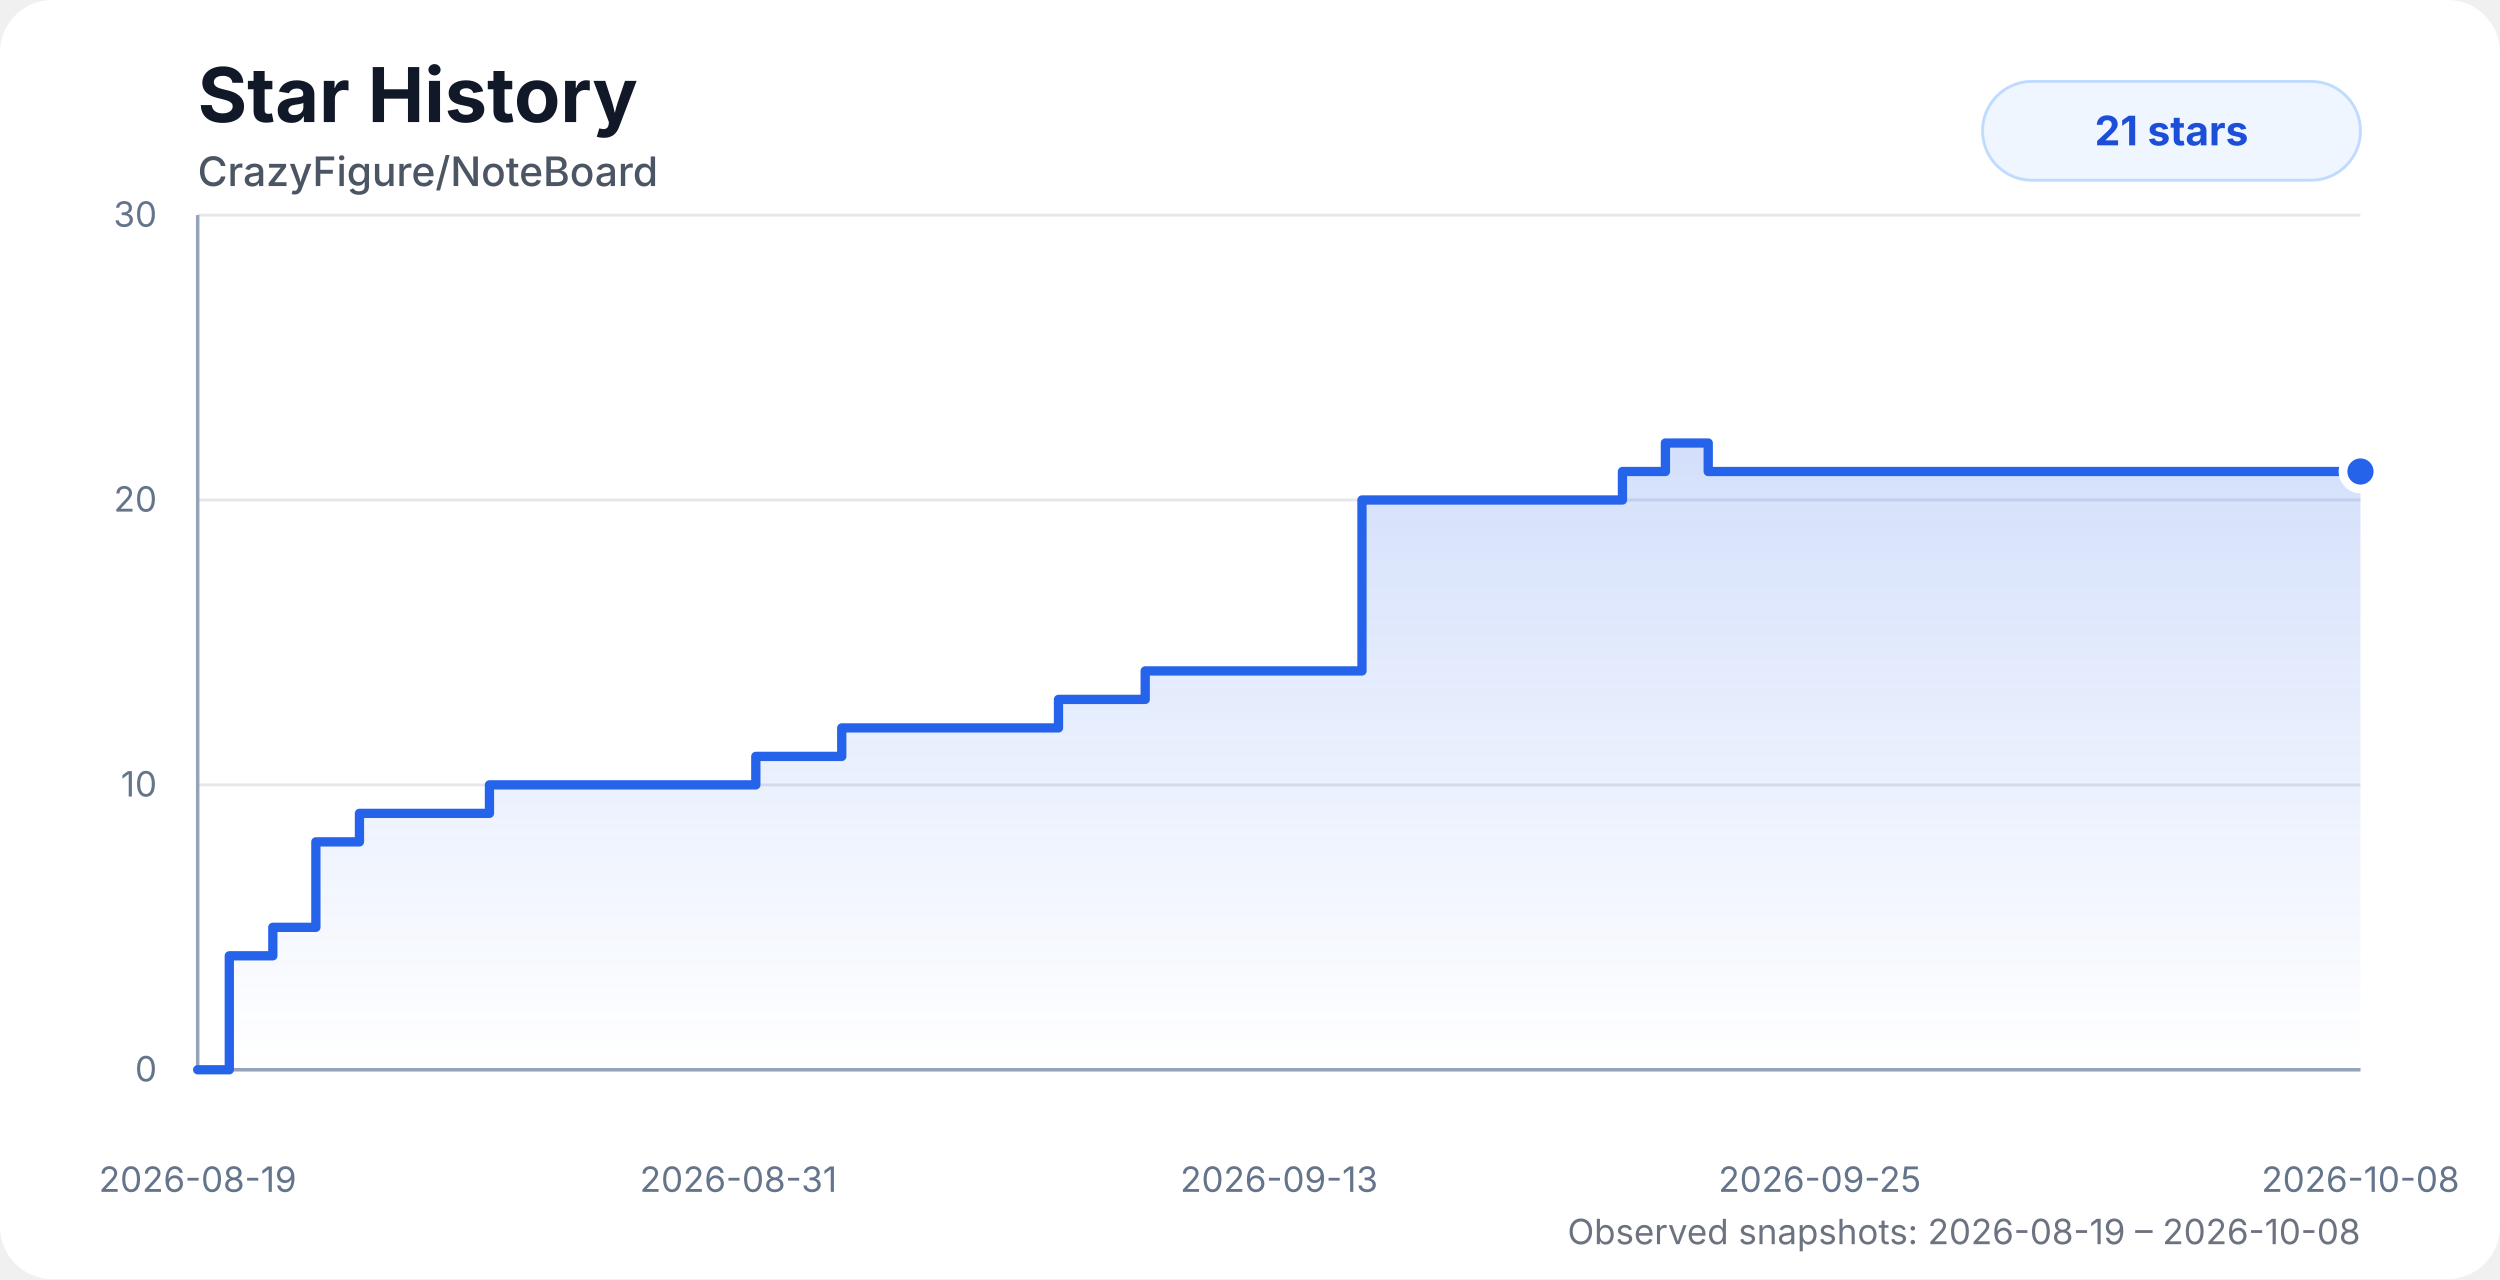
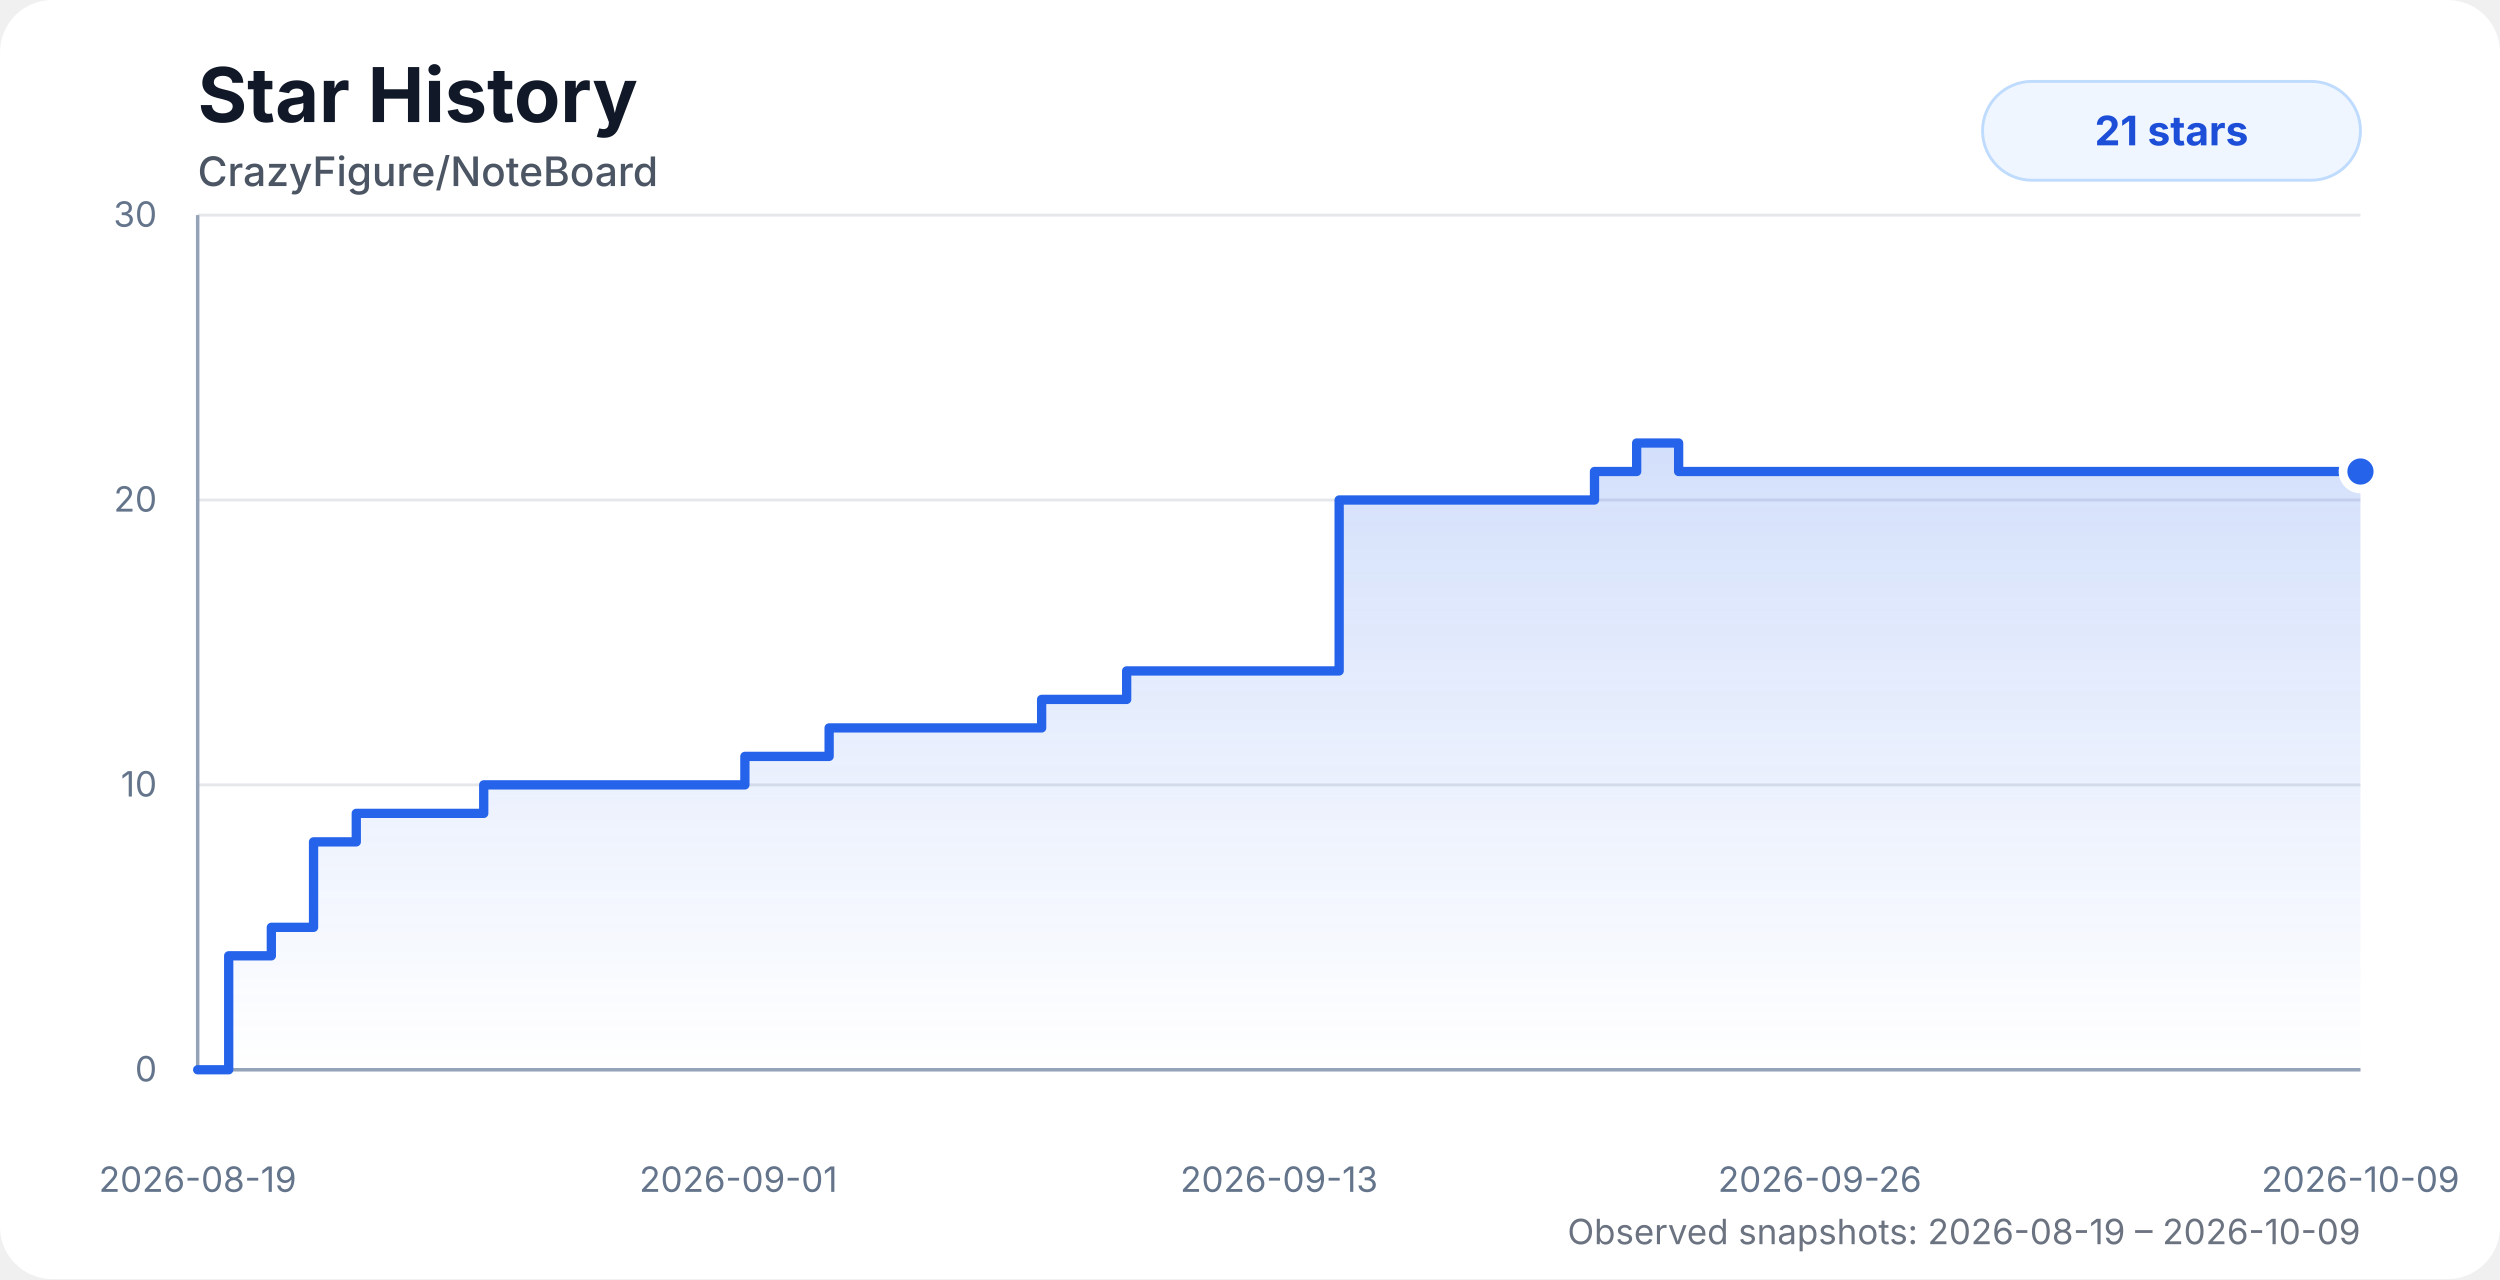
<svg xmlns="http://www.w3.org/2000/svg" width="860" height="440" viewBox="0 0 860 440" role="img" aria-labelledby="title desc">
  <style>
    .chart-bg { fill: #ffffff; }
    .title { fill: #111827; font: 700 26px system-ui, -apple-system, BlinkMacSystemFont, "Segoe UI", sans-serif; }
    .subtitle { fill: #4b5563; font: 500 14px system-ui, -apple-system, BlinkMacSystemFont, "Segoe UI", sans-serif; }
    .axis-label { fill: #64748b; font: 12px system-ui, -apple-system, BlinkMacSystemFont, "Segoe UI", sans-serif; }
    .grid { stroke: #e5e7eb; stroke-width: 1; }
    .axis { stroke: #94a3b8; stroke-width: 1.2; }
    .area { fill: url(#starGradient); opacity: 0.28; }
    .line { fill: none; stroke: #2563eb; stroke-width: 3.2; stroke-linecap: round; stroke-linejoin: round; }
    .dot { fill: #2563eb; stroke: #ffffff; stroke-width: 3; }
    .badge { fill: #eff6ff; stroke: #bfdbfe; }
    .badge-text { fill: #1d4ed8; font: 700 14px system-ui, -apple-system, BlinkMacSystemFont, "Segoe UI", sans-serif; }
    .status { fill: #6b7280; font: 12px system-ui, -apple-system, BlinkMacSystemFont, "Segoe UI", sans-serif; }
    @media (prefers-color-scheme: dark) {
      .chart-bg { fill: #0d1117; }
      .title { fill: #f8fafc; }
      .subtitle { fill: #cbd5e1; }
      .axis-label { fill: #94a3b8; }
      .grid { stroke: #1f2937; }
      .axis { stroke: #475569; }
      .dot { stroke: #0d1117; }
      .badge { fill: #172554; stroke: #1d4ed8; }
      .badge-text { fill: #bfdbfe; }
      .status { fill: #94a3b8; }
    }
  </style>
  <defs>
    <linearGradient id="starGradient" x1="0" x2="0" y1="0" y2="1">
      <stop offset="0%" stop-color="#2563eb" stop-opacity="0.72" />
      <stop offset="100%" stop-color="#2563eb" stop-opacity="0" />
    </linearGradient>
  </defs>
  <rect class="chart-bg" width="860" height="440" rx="18" />
  <text class="title" x="68" y="42">Star History</text>
  <text class="subtitle" x="68" y="64">CrazyFigure/NoteBoard</text>
  <g>
    <line class="grid" x1="68" y1="368" x2="812" y2="368" />
    <line class="grid" x1="68" y1="270" x2="812" y2="270" />
    <line class="grid" x1="68" y1="172" x2="812" y2="172" />
    <line class="grid" x1="68" y1="74" x2="812" y2="74" />
    <line class="axis" x1="68" y1="74" x2="68" y2="368" />
    <line class="axis" x1="68" y1="368" x2="812" y2="368" />
    <text class="axis-label" x="54" y="372" text-anchor="end">0</text>
    <text class="axis-label" x="54" y="274" text-anchor="end">10</text>
    <text class="axis-label" x="54" y="176" text-anchor="end">20</text>
    <text class="axis-label" x="54" y="78" text-anchor="end">30</text>
    <text class="axis-label" x="68" y="410" text-anchor="middle">2026-08-19</text>
-     <text class="axis-label" x="254" y="410" text-anchor="middle">2026-08-31</text>
+     <text class="axis-label" x="254" y="410" text-anchor="middle">2026-09-01</text>
    <text class="axis-label" x="440" y="410" text-anchor="middle">2026-09-13</text>
-     <text class="axis-label" x="626" y="410" text-anchor="middle">2026-09-25</text>
-     <text class="axis-label" x="812" y="410" text-anchor="middle">2026-10-08</text>
+     <text class="axis-label" x="626" y="410" text-anchor="middle">2026-09-26</text>
+     <text class="axis-label" x="812" y="410" text-anchor="middle">2026-10-09</text>
  </g>
-   <path class="area" d="M 68 368 H 68 V 368 H 78.88 V 328.8 H 93.85 V 319 H 108.66 V 289.6 H 123.65 V 279.8 H 138.55 V 279.8 H 153.39 V 279.8 H 168.37 V 270 H 188.57 V 270 H 204.55 V 270 H 216.31 V 270 H 230.53 V 270 H 245.59 V 270 H 260 V 260.2 H 274.68 V 260.2 H 289.56 V 250.4 H 304.53 V 250.4 H 319.33 V 250.4 H 334.35 V 250.4 H 349.33 V 250.4 H 364.12 V 240.6 H 379.06 V 240.6 H 393.95 V 230.8 H 408.87 V 230.8 H 423.65 V 230.8 H 438.79 V 230.8 H 453.78 V 230.8 H 468.52 V 172 H 483.39 V 172 H 498.32 V 172 H 513.11 V 172 H 528 V 172 H 543.15 V 172 H 558.12 V 162.2 H 572.9 V 152.4 H 587.63 V 162.2 H 602.63 V 162.2 H 617.49 V 162.2 H 632.39 V 162.2 H 647.57 V 162.2 H 662.72 V 162.2 H 677.6 V 162.2 H 692.39 V 162.2 H 707.54 V 162.2 H 722.32 V 162.2 H 736.95 V 162.2 H 752.08 V 162.2 H 767.09 V 162.2 H 782.27 V 162.2 H 796.96 V 162.2 H 812 V 162.2 L 812 368 L 68 368 Z" />
-   <path class="line" d="M 68 368 H 68 V 368 H 78.88 V 328.8 H 93.85 V 319 H 108.66 V 289.6 H 123.65 V 279.8 H 138.55 V 279.8 H 153.39 V 279.8 H 168.37 V 270 H 188.57 V 270 H 204.55 V 270 H 216.31 V 270 H 230.53 V 270 H 245.59 V 270 H 260 V 260.2 H 274.68 V 260.2 H 289.56 V 250.4 H 304.53 V 250.4 H 319.33 V 250.4 H 334.35 V 250.4 H 349.33 V 250.4 H 364.12 V 240.6 H 379.06 V 240.6 H 393.95 V 230.8 H 408.87 V 230.8 H 423.65 V 230.8 H 438.79 V 230.8 H 453.78 V 230.8 H 468.52 V 172 H 483.39 V 172 H 498.32 V 172 H 513.11 V 172 H 528 V 172 H 543.15 V 172 H 558.12 V 162.2 H 572.9 V 152.4 H 587.63 V 162.2 H 602.63 V 162.2 H 617.49 V 162.2 H 632.39 V 162.2 H 647.57 V 162.2 H 662.72 V 162.2 H 677.6 V 162.2 H 692.39 V 162.2 H 707.54 V 162.2 H 722.32 V 162.2 H 736.95 V 162.2 H 752.08 V 162.2 H 767.09 V 162.2 H 782.27 V 162.2 H 796.96 V 162.2 H 812 V 162.2" />
+   <path class="area" d="M 68 368 H 68 V 368 H 78.67 V 328.8 H 93.34 V 319 H 107.86 V 289.6 H 122.56 V 279.8 H 137.17 V 279.8 H 151.71 V 279.8 H 166.4 V 270 H 186.21 V 270 H 201.87 V 270 H 213.4 V 270 H 227.34 V 270 H 242.12 V 270 H 256.24 V 260.2 H 270.63 V 260.2 H 285.22 V 250.4 H 299.9 V 250.4 H 314.4 V 250.4 H 329.13 V 250.4 H 343.82 V 250.4 H 358.32 V 240.6 H 372.97 V 240.6 H 387.57 V 230.8 H 402.2 V 230.8 H 416.68 V 230.8 H 431.52 V 230.8 H 446.22 V 230.8 H 460.67 V 172 H 475.26 V 172 H 489.89 V 172 H 504.39 V 172 H 518.98 V 172 H 533.84 V 172 H 548.51 V 162.2 H 563.01 V 152.4 H 577.45 V 162.2 H 592.15 V 162.2 H 606.72 V 162.2 H 621.33 V 162.2 H 636.21 V 162.2 H 651.07 V 162.2 H 665.65 V 162.2 H 680.16 V 162.2 H 695.01 V 162.2 H 709.5 V 162.2 H 723.84 V 162.2 H 738.68 V 162.2 H 753.4 V 162.2 H 768.27 V 162.2 H 782.68 V 162.2 H 797.42 V 162.2 H 812 V 162.2 L 812 368 L 68 368 Z" />
+   <path class="line" d="M 68 368 H 68 V 368 H 78.67 V 328.8 H 93.34 V 319 H 107.86 V 289.6 H 122.56 V 279.8 H 137.17 V 279.8 H 151.71 V 279.8 H 166.4 V 270 H 186.21 V 270 H 201.87 V 270 H 213.4 V 270 H 227.34 V 270 H 242.12 V 270 H 256.24 V 260.2 H 270.63 V 260.2 H 285.22 V 250.4 H 299.9 V 250.4 H 314.4 V 250.4 H 329.13 V 250.4 H 343.82 V 250.4 H 358.32 V 240.6 H 372.97 V 240.6 H 387.57 V 230.8 H 402.2 V 230.8 H 416.68 V 230.8 H 431.52 V 230.8 H 446.22 V 230.8 H 460.67 V 172 H 475.26 V 172 H 489.89 V 172 H 504.39 V 172 H 518.98 V 172 H 533.84 V 172 H 548.51 V 162.2 H 563.01 V 152.4 H 577.45 V 162.2 H 592.15 V 162.2 H 606.72 V 162.2 H 621.33 V 162.2 H 636.21 V 162.2 H 651.07 V 162.2 H 665.65 V 162.2 H 680.16 V 162.2 H 695.01 V 162.2 H 709.5 V 162.2 H 723.84 V 162.2 H 738.68 V 162.2 H 753.4 V 162.2 H 768.27 V 162.2 H 782.68 V 162.2 H 797.42 V 162.2 H 812 V 162.2" />
  <circle class="dot" cx="812" cy="162.2" r="6" />
  <rect class="badge" x="682" y="28" width="130" height="34" rx="17" />
  <text class="badge-text" x="747" y="50" text-anchor="middle">21 stars</text>
-   <text class="status" x="812" y="428" text-anchor="end">Observed snapshots: 2026-08-19 – 2026-10-08</text>
+   <text class="status" x="812" y="428" text-anchor="end">Observed snapshots: 2026-08-19 – 2026-10-09</text>
</svg>
